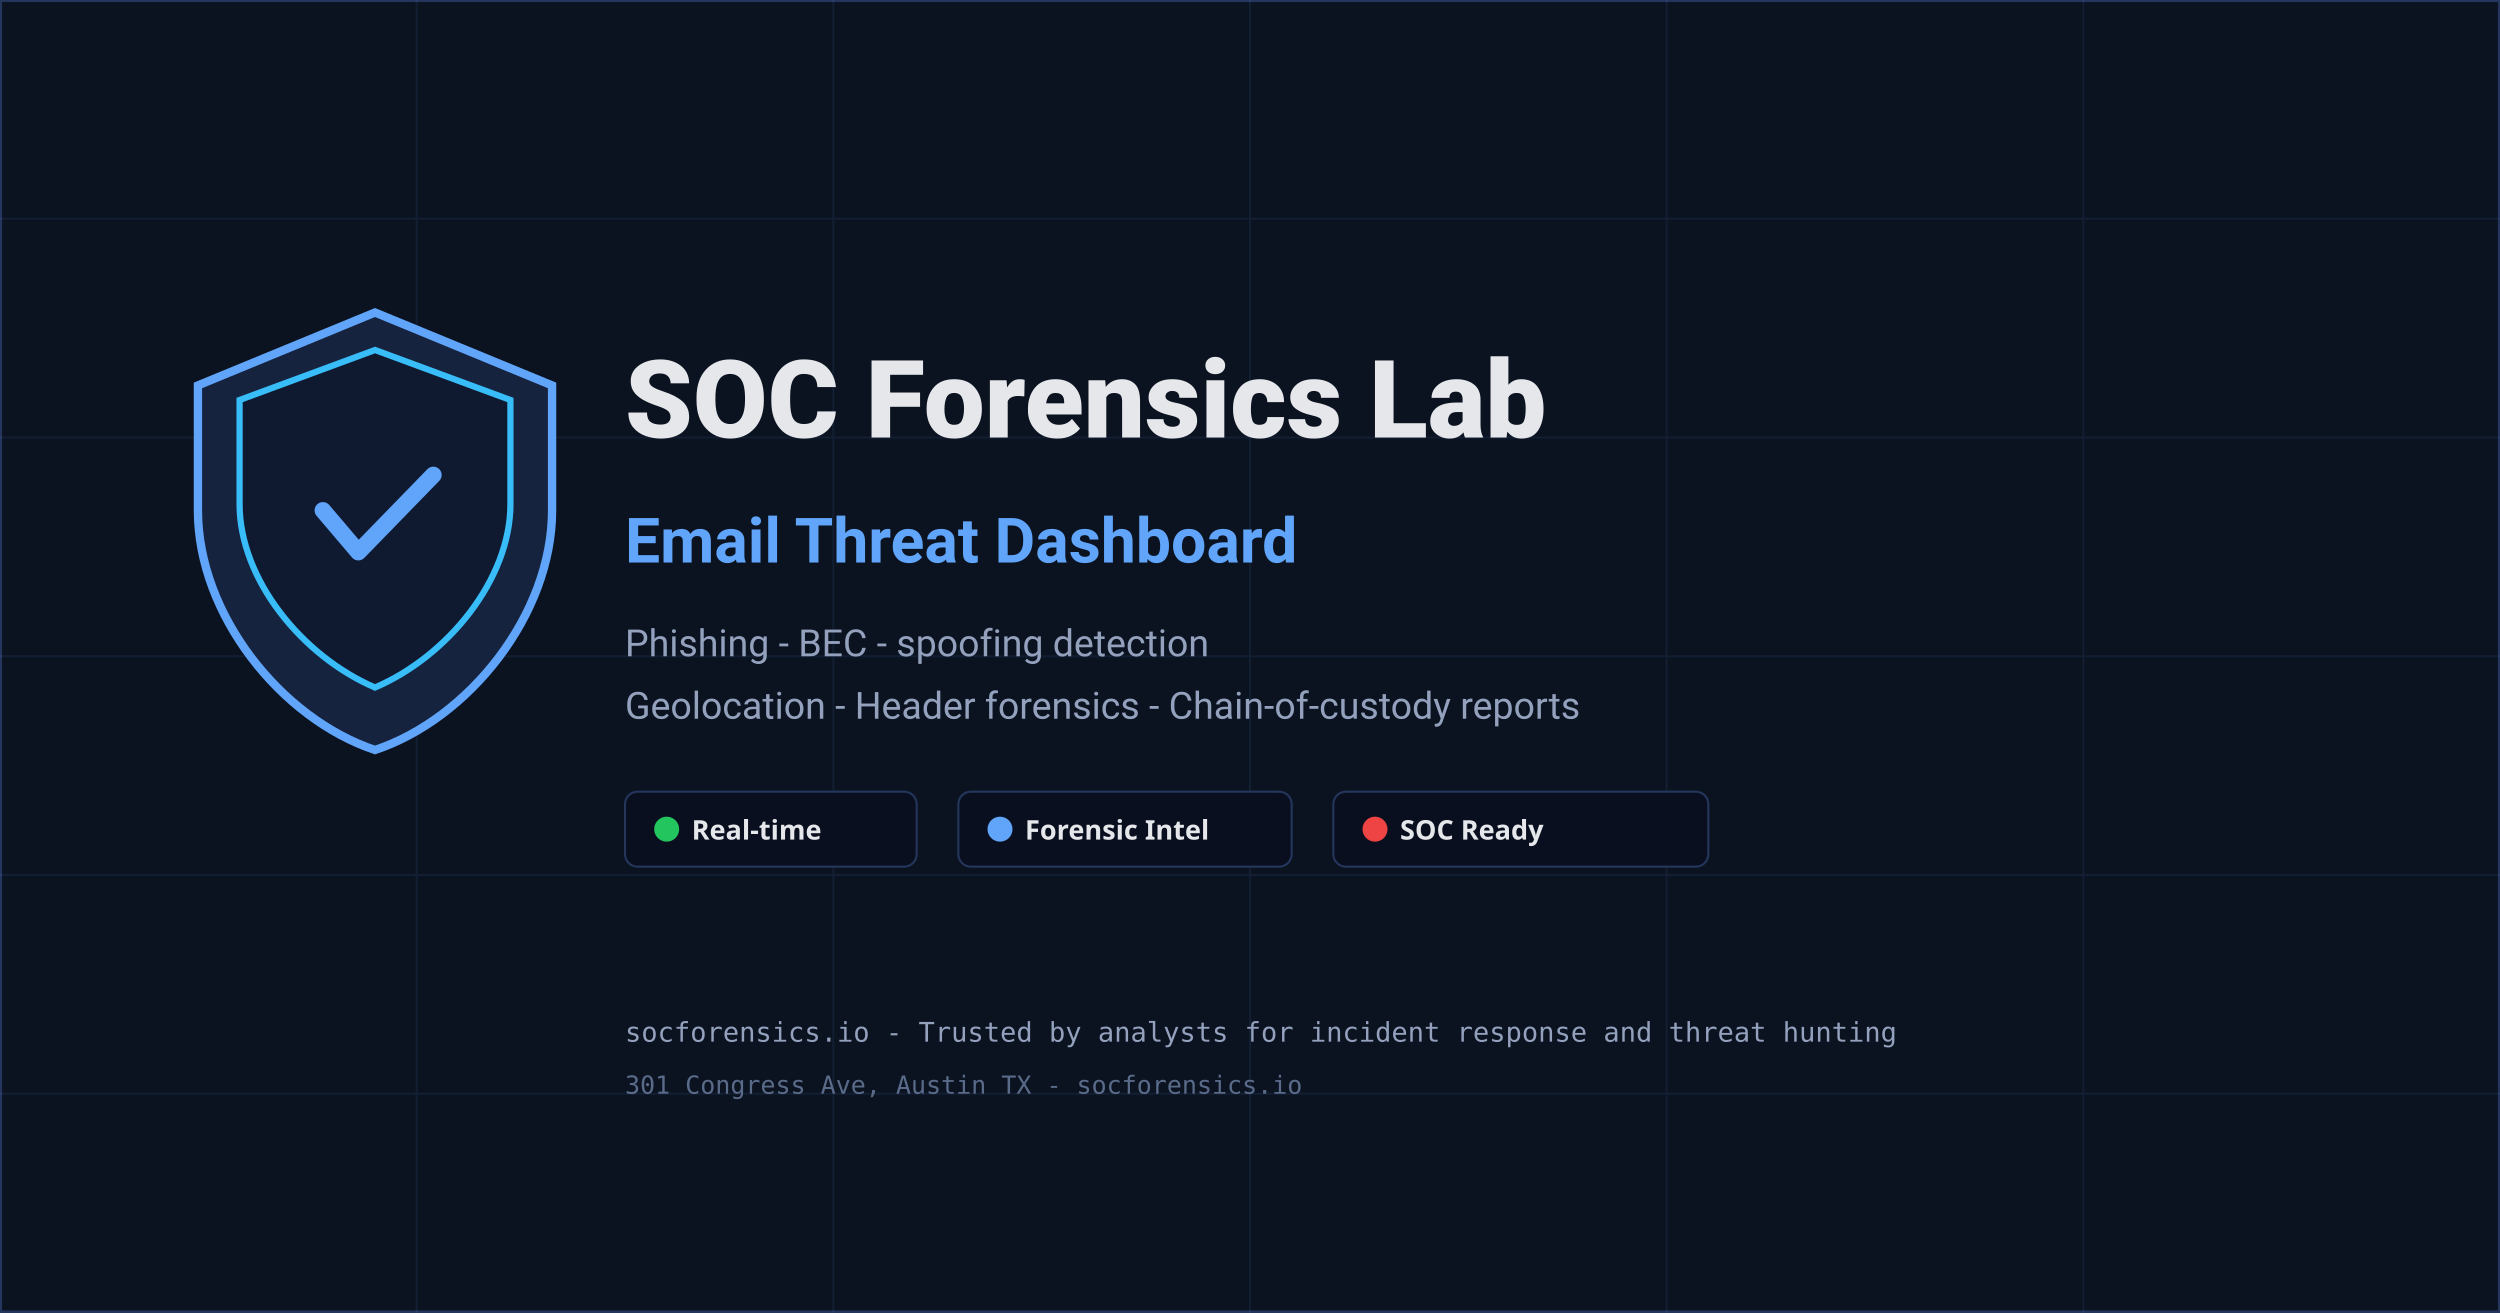
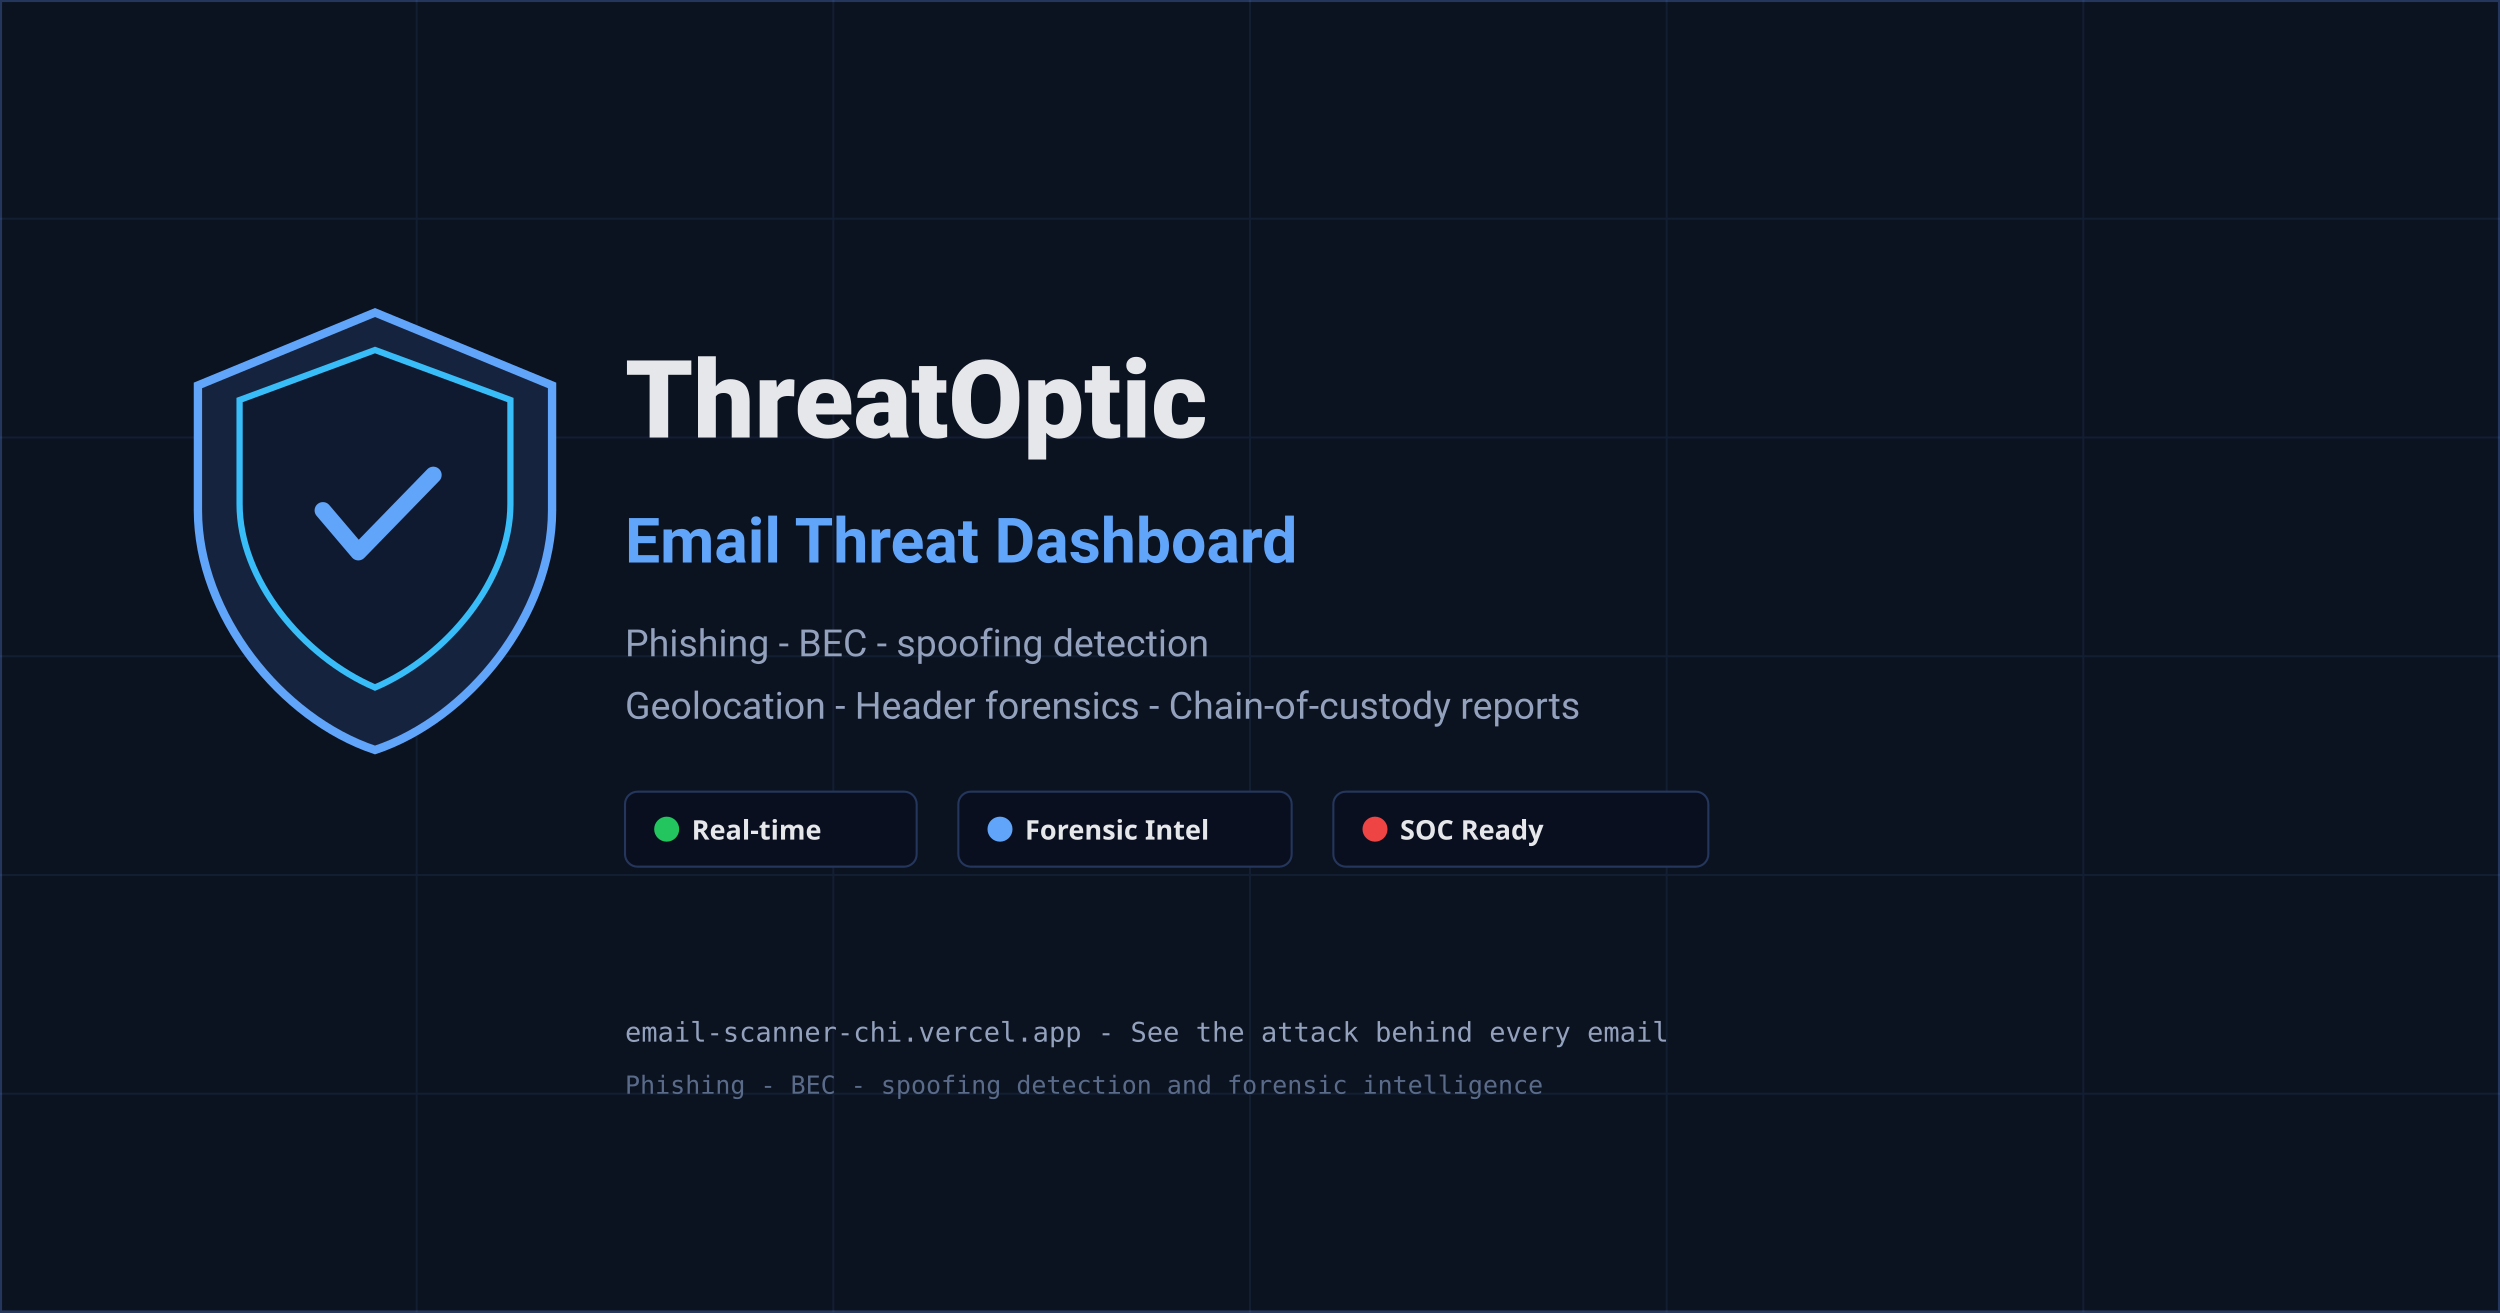
- <svg xmlns="http://www.w3.org/2000/svg" width="1200" height="630" viewBox="0 0 1200 630" role="img" aria-label="SOC Forensics - email threat detection preview image">
+ <svg xmlns="http://www.w3.org/2000/svg" width="1200" height="630" viewBox="0 0 1200 630" role="img" aria-label="ThreatOptic - email threat detection preview image">
  <rect width="1200" height="630" fill="#0b1220" />
  <rect x="0" y="0" width="1200" height="630" fill="none" stroke="#24365c" stroke-width="2" />
  <g opacity="0.08" stroke="#60a5fa" stroke-width="1">
    <line x1="0" y1="105" x2="1200" y2="105" />
    <line x1="0" y1="210" x2="1200" y2="210" />
    <line x1="0" y1="315" x2="1200" y2="315" />
    <line x1="0" y1="420" x2="1200" y2="420" />
    <line x1="0" y1="525" x2="1200" y2="525" />
    <line x1="200" y1="0" x2="200" y2="630" />
    <line x1="400" y1="0" x2="400" y2="630" />
    <line x1="600" y1="0" x2="600" y2="630" />
    <line x1="800" y1="0" x2="800" y2="630" />
    <line x1="1000" y1="0" x2="1000" y2="630" />
  </g>
  <g transform="translate(80,150)">
    <path d="M100 0 L185 35 V95 C185 145 145 195 100 210 C55 195 15 145 15 95 V35 Z" fill="#16233f" stroke="#60a5fa" stroke-width="4" />
    <path d="M100 18 L165 42 V92 C165 128 135 165 100 180 C65 165 35 128 35 92 V42 Z" fill="#0f1930" stroke="#38bdf8" stroke-width="3" />
    <path d="M75 95 L92 115 L128 78" fill="none" stroke="#60a5fa" stroke-width="8" stroke-linecap="round" stroke-linejoin="round" />
  </g>
-   <text x="300" y="210" font-family="system-ui, -apple-system, Segoe UI, Roboto, sans-serif" font-size="52" font-weight="800" fill="#e5e7eb">SOC Forensics Lab</text>
+   <text x="300" y="210" font-family="system-ui, -apple-system, Segoe UI, Roboto, sans-serif" font-size="52" font-weight="800" fill="#e5e7eb">ThreatOptic</text>
  <text x="300" y="270" font-family="system-ui, -apple-system, Segoe UI, Roboto, sans-serif" font-size="30" font-weight="600" fill="#60a5fa">Email Threat Dashboard</text>
  <text x="300" y="315" font-family="system-ui, -apple-system, Segoe UI, Roboto, sans-serif" font-size="18" fill="#93a1bd">Phishing - BEC - spoofing detection</text>
  <text x="300" y="345" font-family="system-ui, -apple-system, Segoe UI, Roboto, sans-serif" font-size="18" fill="#93a1bd">Geolocation - Header forensics - Chain-of-custody reports</text>
  <g transform="translate(300,380)">
    <rect x="0" y="0" width="140" height="36" rx="6" fill="#0a0f1f" stroke="#24365c" />
    <circle cx="20" cy="18" r="6" fill="#22c55e" />
    <text x="32" y="23" font-family="system-ui" font-size="13" font-weight="700" fill="#e5e7eb">Real-time</text>
    <rect x="160" y="0" width="160" height="36" rx="6" fill="#0a0f1f" stroke="#24365c" />
    <circle cx="180" cy="18" r="6" fill="#60a5fa" />
    <text x="192" y="23" font-family="system-ui" font-size="13" font-weight="700" fill="#e5e7eb">Forensic Intel</text>
    <rect x="340" y="0" width="180" height="36" rx="6" fill="#0a0f1f" stroke="#24365c" />
    <circle cx="360" cy="18" r="6" fill="#ef4444" />
    <text x="372" y="23" font-family="system-ui" font-size="13" font-weight="700" fill="#e5e7eb">SOC Ready</text>
  </g>
-   <text x="300" y="500" font-family="ui-monospace, SFMono-Regular, Menlo, monospace" font-size="13" fill="#93a1bd">socforensics.io - Trusted by analysts for incident response and threat hunting</text>
-   <text x="300" y="525" font-family="ui-monospace, SFMono-Regular, Menlo, monospace" font-size="12" fill="#5a6b8a">301 Congress Ave, Austin TX - socforensics.io</text>
+   <text x="300" y="500" font-family="ui-monospace, SFMono-Regular, Menlo, monospace" font-size="13" fill="#93a1bd">email-scanner-chi.vercel.app - See the attack behind every email</text>
+   <text x="300" y="525" font-family="ui-monospace, SFMono-Regular, Menlo, monospace" font-size="12" fill="#5a6b8a">Phishing - BEC - spoofing detection and forensic intelligence</text>
</svg>
